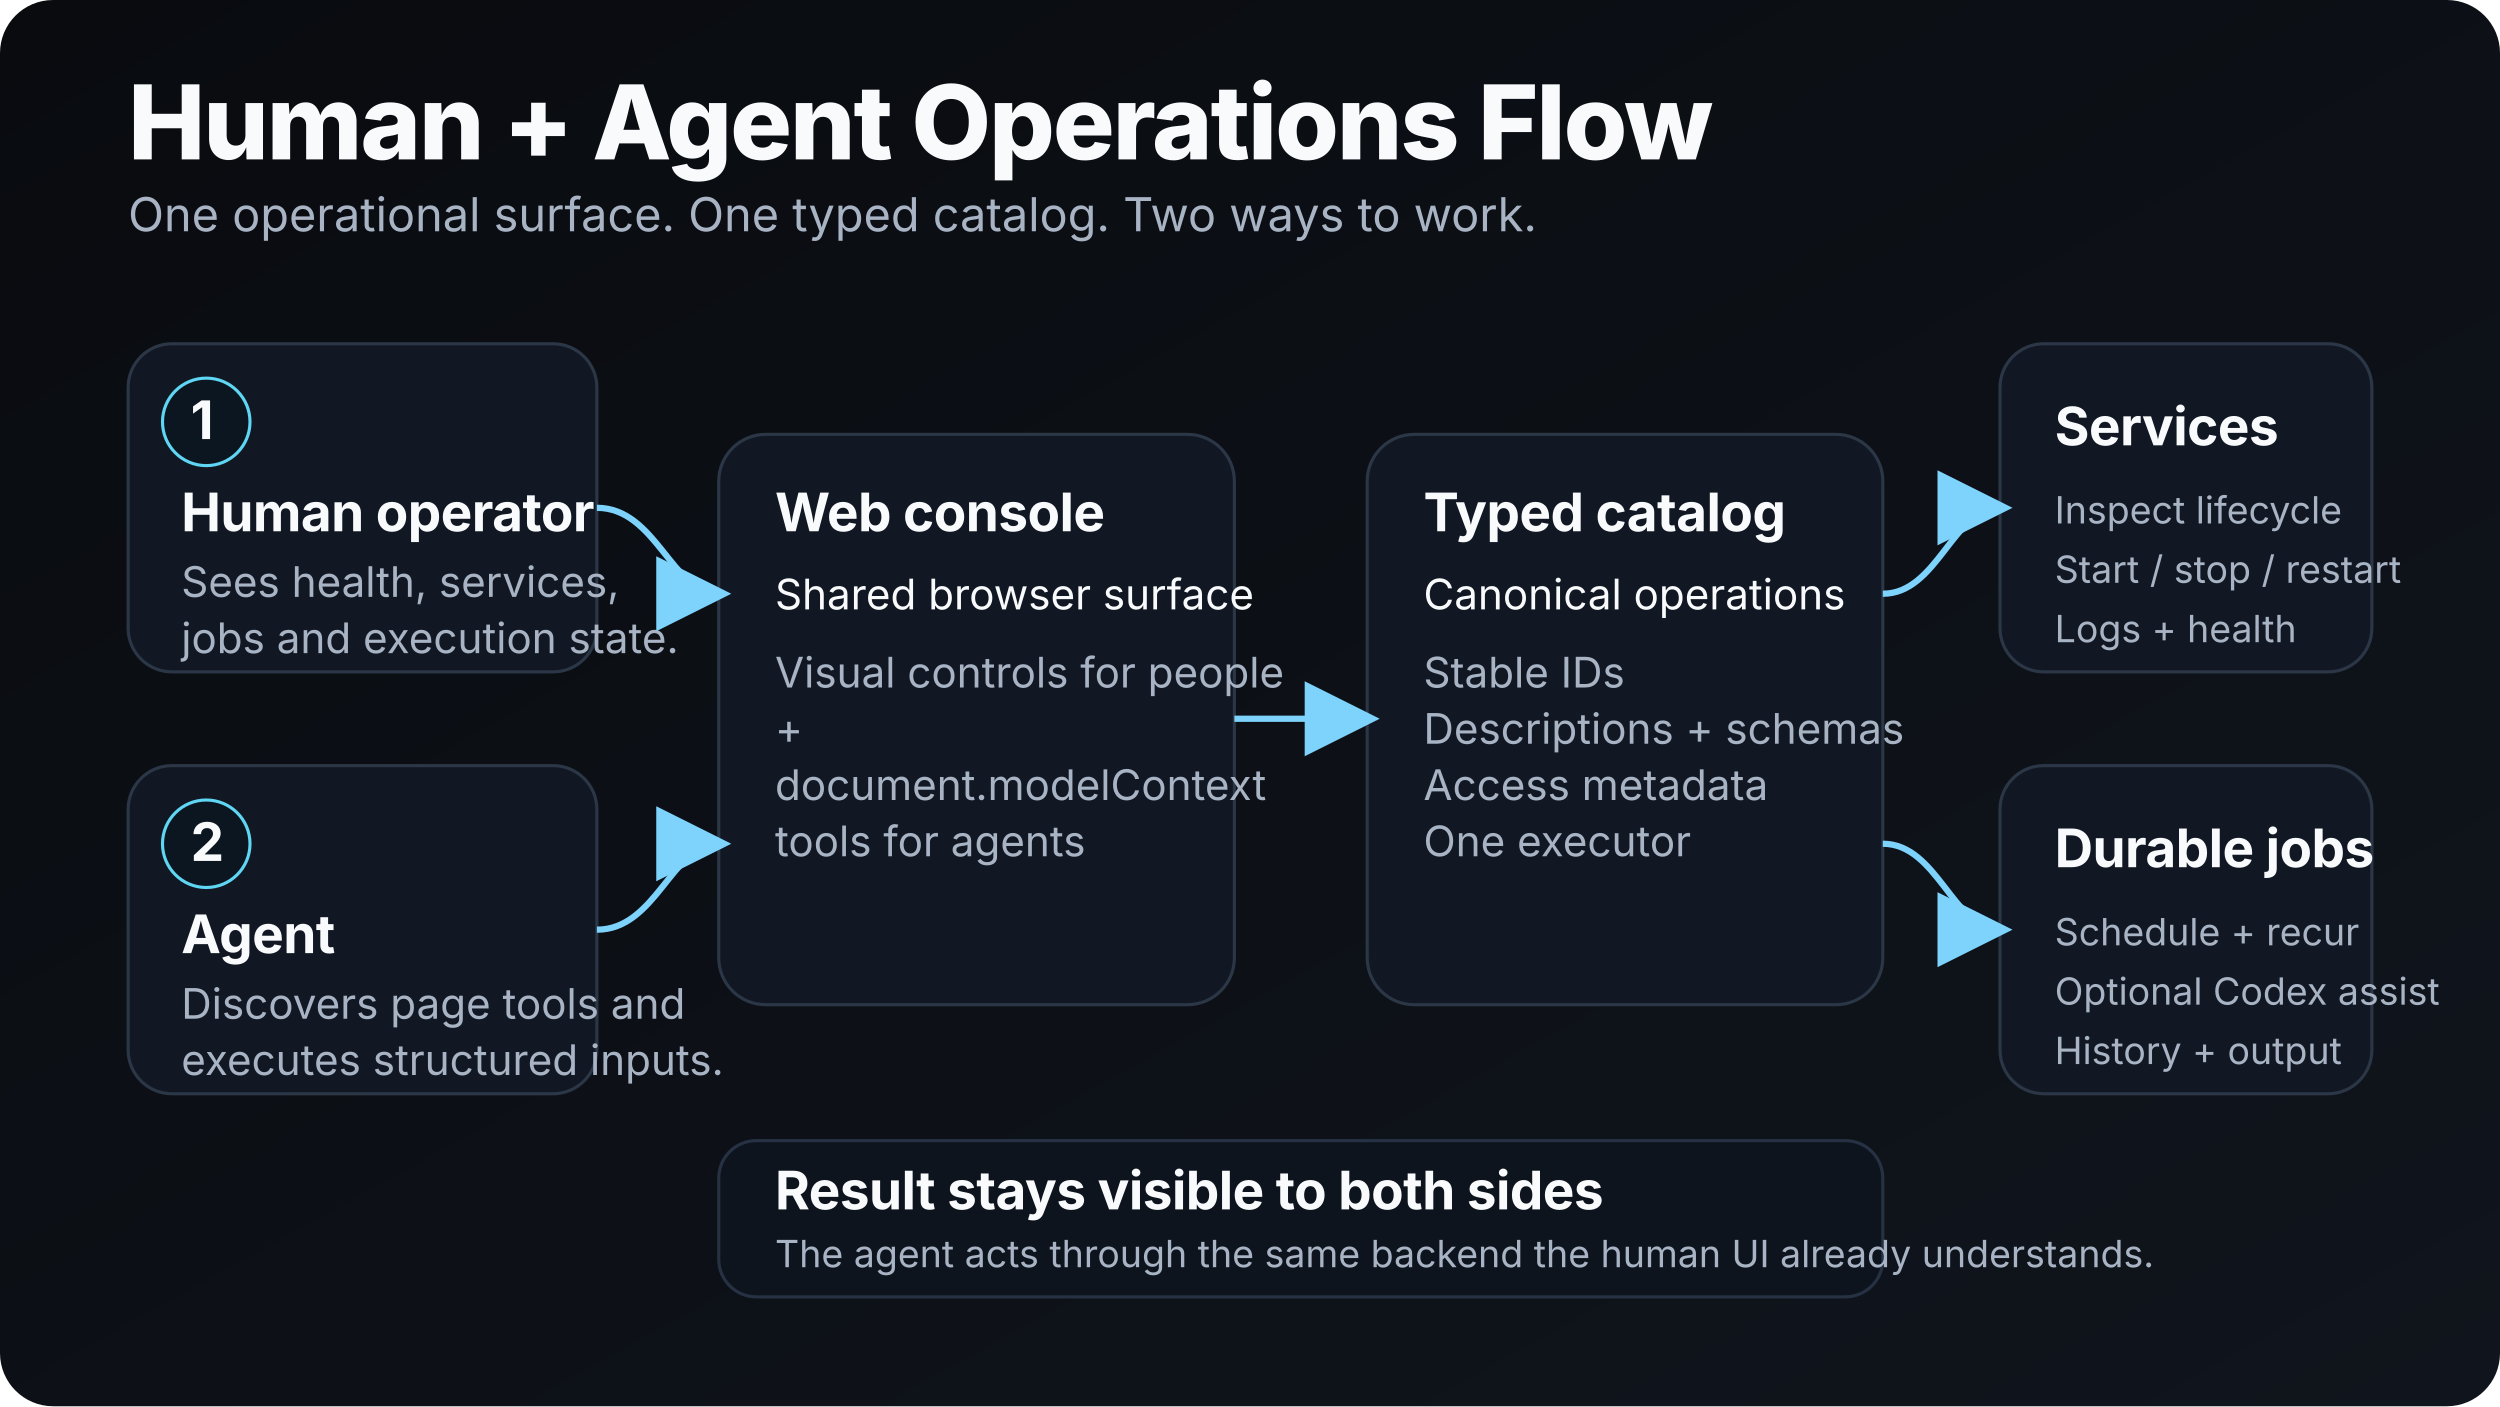
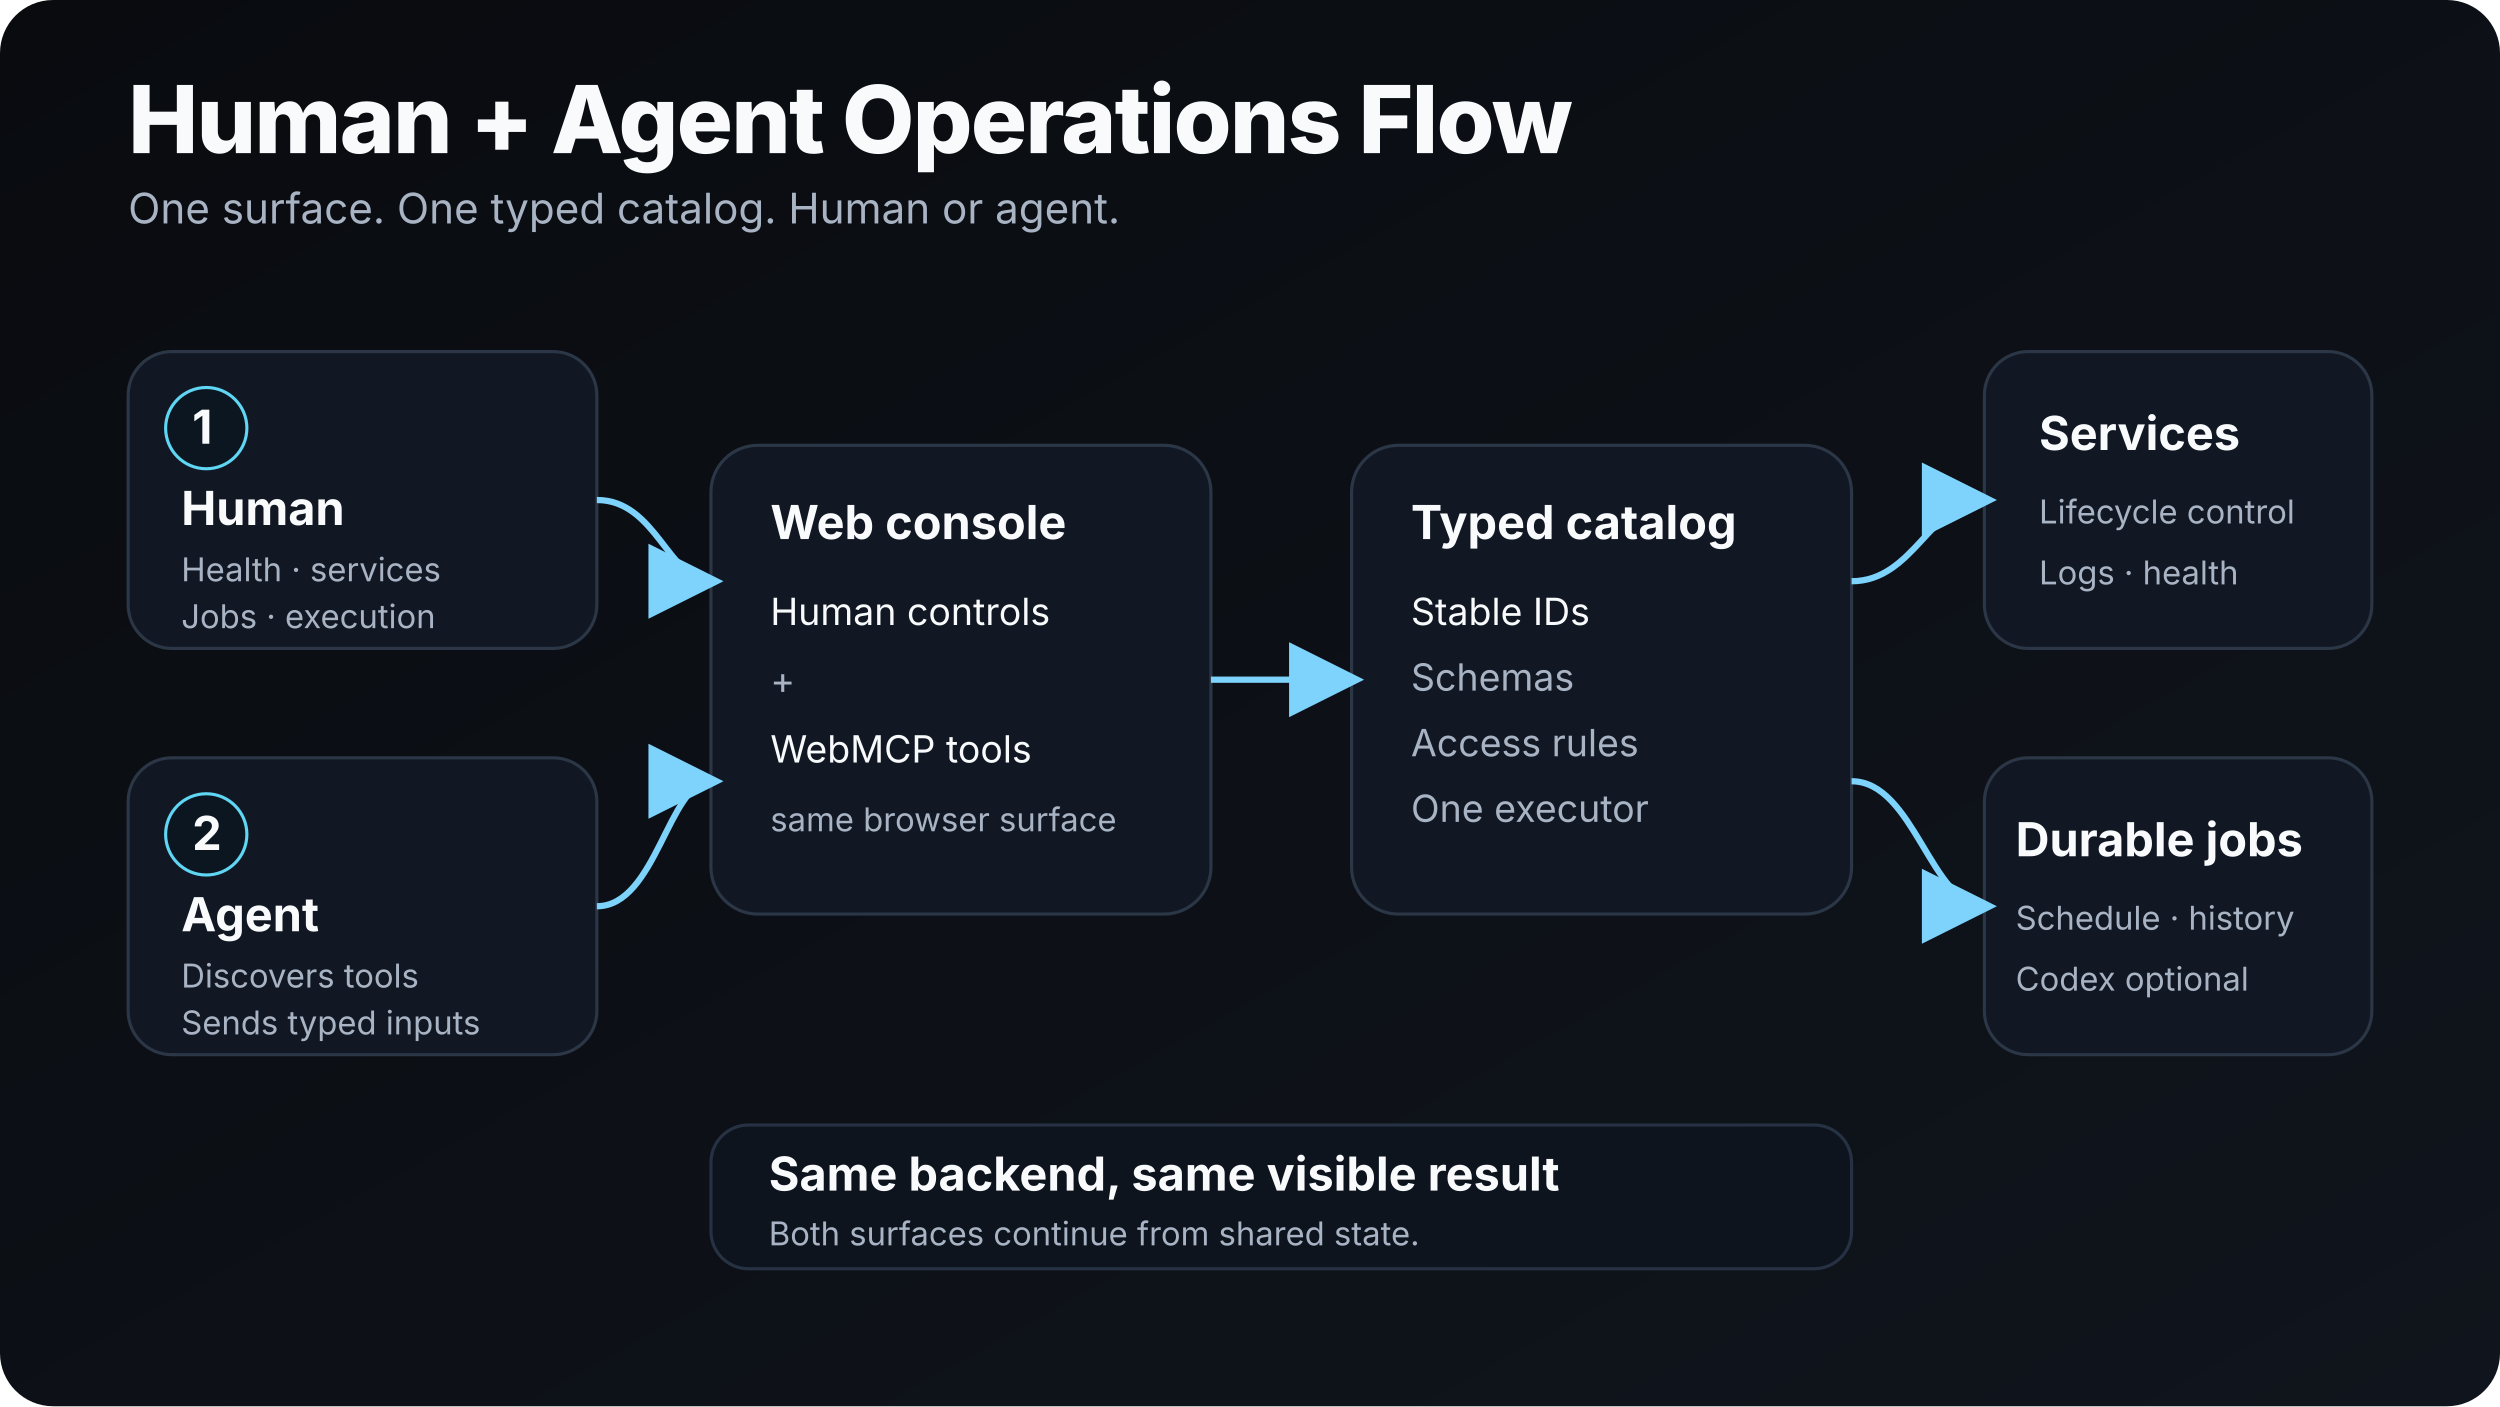
<svg xmlns="http://www.w3.org/2000/svg" width="1600" height="900" viewBox="0 0 1600 900" role="img" aria-labelledby="title desc">
  <defs>
    <linearGradient id="bg" x1="0" y1="0" x2="1" y2="1">
      <stop offset="0" stop-color="#090B0F" />
      <stop offset="1" stop-color="#10151D" />
    </linearGradient>
-     <linearGradient id="accent" x1="0" y1="0" x2="1" y2="1">
-       <stop offset="0" stop-color="#7DD3FC" />
-       <stop offset="1" stop-color="#A78BFA" />
-     </linearGradient>
-     <style>.t{font-family:Inter,ui-sans-serif,system-ui,-apple-system,BlinkMacSystemFont,"Segoe UI",Arial,sans-serif;fill:#F8FAFC}.m{fill:#A8B3C4}.title{font-size:66px;font-weight:760;letter-spacing:-1.3px}.sub{font-size:30px}.head{font-size:34px;font-weight:700;letter-spacing:-.35px}.body{font-size:27px}.small{font-size:24px}.card{fill:#111823;stroke:#2B3646;stroke-width:2}.soft{fill:#0D141E;stroke:#263243;stroke-width:2}.line{stroke:#7DD3FC;stroke-width:4;fill:none}.badge{fill:#0C1620;stroke:#5FD6F3;stroke-width:2}</style>
-     <marker id="arrow" markerWidth="12" markerHeight="12" refX="10" refY="6" orient="auto">
+     <style>
+ .t{font-family:Inter,ui-sans-serif,system-ui,-apple-system,BlinkMacSystemFont,"Segoe UI",Arial,sans-serif;fill:#F8FAFC}
+ .m{fill:#A8B3C4}.title{font-size:60px;font-weight:760;letter-spacing:-1.1px}.sub{font-size:27px}
+ .head{font-size:30px;font-weight:700}.body{font-size:24px}.small{font-size:21px}
+ .card{fill:#111823;stroke:#2B3646;stroke-width:2}.soft{fill:#0D141E;stroke:#263243;stroke-width:2}
+ .line{stroke:#7DD3FC;stroke-width:4;fill:none}.dash{stroke:#A78BFA;stroke-width:4;stroke-dasharray:12 10;fill:none}
+ </style>
+     <marker id="a" markerWidth="12" markerHeight="12" refX="10" refY="6" orient="auto">
      <path d="M0 0L12 6L0 12Z" fill="#7DD3FC" />
+     </marker>
+     <marker id="p" markerWidth="12" markerHeight="12" refX="10" refY="6" orient="auto">
+       <path d="M0 0L12 6L0 12Z" fill="#A78BFA" />
    </marker>
  </defs>
  <rect width="1600" height="900" rx="34" fill="url(#bg)" />
-   <text x="82" y="102" class="t title">Human + Agent Operations Flow</text>
-   <text x="82" y="148" class="t sub m">One operational surface. One typed catalog. Two ways to work.</text>
-   <rect x="82" y="220" width="300" height="210" rx="28" class="card" />
-   <circle cx="132" cy="270" r="28" class="badge" />
-   <text x="122" y="281" class="t head">1</text>
-   <text x="116" y="340" class="t head">Human operator</text>
-   <text x="116" y="382" class="t body m">Sees health, services,</text>
-   <text x="116" y="418" class="t body m">jobs and execution state.</text>
-   <rect x="82" y="490" width="300" height="210" rx="28" class="card" />
-   <circle cx="132" cy="540" r="28" class="badge" />
-   <text x="122" y="551" class="t head">2</text>
-   <text x="116" y="610" class="t head">Agent</text>
-   <text x="116" y="652" class="t body m">Discovers page tools and</text>
-   <text x="116" y="688" class="t body m">executes structured inputs.</text>
-   <rect x="460" y="278" width="330" height="365" rx="30" class="card" />
-   <text x="496" y="340" class="t head">Web console</text>
-   <text x="496" y="390" class="t body">Shared browser surface</text>
-   <text x="496" y="440" class="t body m">Visual controls for people</text>
-   <text x="496" y="476" class="t body m">+</text>
-   <text x="496" y="512" class="t body m">document.modelContext</text>
-   <text x="496" y="548" class="t body m">tools for agents</text>
-   <rect x="875" y="278" width="330" height="365" rx="30" class="card" />
-   <text x="911" y="340" class="t head">Typed catalog</text>
-   <text x="911" y="390" class="t body">Canonical operations</text>
-   <text x="911" y="440" class="t body m">Stable IDs</text>
-   <text x="911" y="476" class="t body m">Descriptions + schemas</text>
-   <text x="911" y="512" class="t body m">Access metadata</text>
-   <text x="911" y="548" class="t body m">One executor</text>
-   <rect x="1280" y="220" width="238" height="210" rx="28" class="card" />
-   <text x="1315" y="285" class="t head">Services</text>
-   <text x="1315" y="335" class="t small m">Inspect lifecycle</text>
-   <text x="1315" y="373" class="t small m">Start / stop / restart</text>
-   <text x="1315" y="411" class="t small m">Logs + health</text>
-   <rect x="1280" y="490" width="238" height="210" rx="28" class="card" />
-   <text x="1315" y="555" class="t head">Durable jobs</text>
-   <text x="1315" y="605" class="t small m">Schedule + recur</text>
-   <text x="1315" y="643" class="t small m">Optional Codex assist</text>
-   <text x="1315" y="681" class="t small m">History + output</text>
-   <path d="M382 325 C420 325 430 380 460 380" class="line" marker-end="url(#arrow)" />
-   <path d="M382 595 C420 595 430 540 460 540" class="line" marker-end="url(#arrow)" />
-   <path d="M790 460 L875 460" class="line" marker-end="url(#arrow)" />
-   <path d="M1205 380 C1240 380 1250 325 1280 325" class="line" marker-end="url(#arrow)" />
-   <path d="M1205 540 C1240 540 1250 595 1280 595" class="line" marker-end="url(#arrow)" />
-   <rect x="460" y="730" width="745" height="100" rx="24" class="soft" />
-   <text x="496" y="774" class="t head">Result stays visible to both sides</text>
-   <text x="496" y="811" class="t small m">The agent acts through the same backend the human UI already understands.</text>
+   <text x="82" y="98" class="t title">Human + Agent Operations Flow</text>
+   <text x="82" y="143" class="t sub m">One surface. One typed catalog. Human or agent.</text>
+   <rect x="82" y="225" width="300" height="190" rx="28" class="card" />
+   <circle cx="132" cy="274" r="26" fill="#0C1620" stroke="#5FD6F3" stroke-width="2" />
+   <text x="123" y="284" class="t head">1</text>
+   <text x="116" y="336" class="t head">Human</text>
+   <text x="116" y="372" class="t small m">Health · services</text>
+   <text x="116" y="402" class="t small m">Jobs · execution</text>
+   <rect x="82" y="485" width="300" height="190" rx="28" class="card" />
+   <circle cx="132" cy="534" r="26" fill="#0C1620" stroke="#5FD6F3" stroke-width="2" />
+   <text x="123" y="544" class="t head">2</text>
+   <text x="116" y="596" class="t head">Agent</text>
+   <text x="116" y="632" class="t small m">Discovers tools</text>
+   <text x="116" y="662" class="t small m">Sends typed inputs</text>
+   <rect x="455" y="285" width="320" height="300" rx="30" class="card" />
+   <text x="493" y="345" class="t head">Web console</text>
+   <text x="493" y="400" class="t body">Human controls</text>
+   <text x="493" y="444" class="t body m">+</text>
+   <text x="493" y="488" class="t body">WebMCP tools</text>
+   <text x="493" y="532" class="t small m">same browser surface</text>
+   <rect x="865" y="285" width="320" height="300" rx="30" class="card" />
+   <text x="903" y="345" class="t head">Typed catalog</text>
+   <text x="903" y="400" class="t body">Stable IDs</text>
+   <text x="903" y="442" class="t body m">Schemas</text>
+   <text x="903" y="484" class="t body m">Access rules</text>
+   <text x="903" y="526" class="t body m">One executor</text>
+   <rect x="1270" y="225" width="248" height="190" rx="28" class="card" />
+   <text x="1305" y="288" class="t head">Services</text>
+   <text x="1305" y="335" class="t small m">Lifecycle control</text>
+   <text x="1305" y="374" class="t small m">Logs · health</text>
+   <rect x="1270" y="485" width="248" height="190" rx="28" class="card" />
+   <text x="1290" y="548" class="t head">Durable jobs</text>
+   <text x="1290" y="595" class="t small m">Schedule · history</text>
+   <text x="1290" y="634" class="t small m">Codex optional</text>
+   <path d="M382 320 C420 320 428 372 455 372" class="line" marker-end="url(#a)" />
+   <path d="M382 580 C420 580 428 500 455 500" class="line" marker-end="url(#a)" />
+   <path d="M775 435 L865 435" class="line" marker-end="url(#a)" />
+   <path d="M1185 372 C1225 372 1236 320 1270 320" class="line" marker-end="url(#a)" />
+   <path d="M1185 500 C1225 500 1236 580 1270 580" class="line" marker-end="url(#a)" />
+   <rect x="455" y="720" width="730" height="92" rx="24" class="soft" />
+   <text x="492" y="762" class="t head">Same backend, same visible result</text>
+   <text x="492" y="797" class="t small m">Both surfaces continue from shared state.</text>
</svg>
